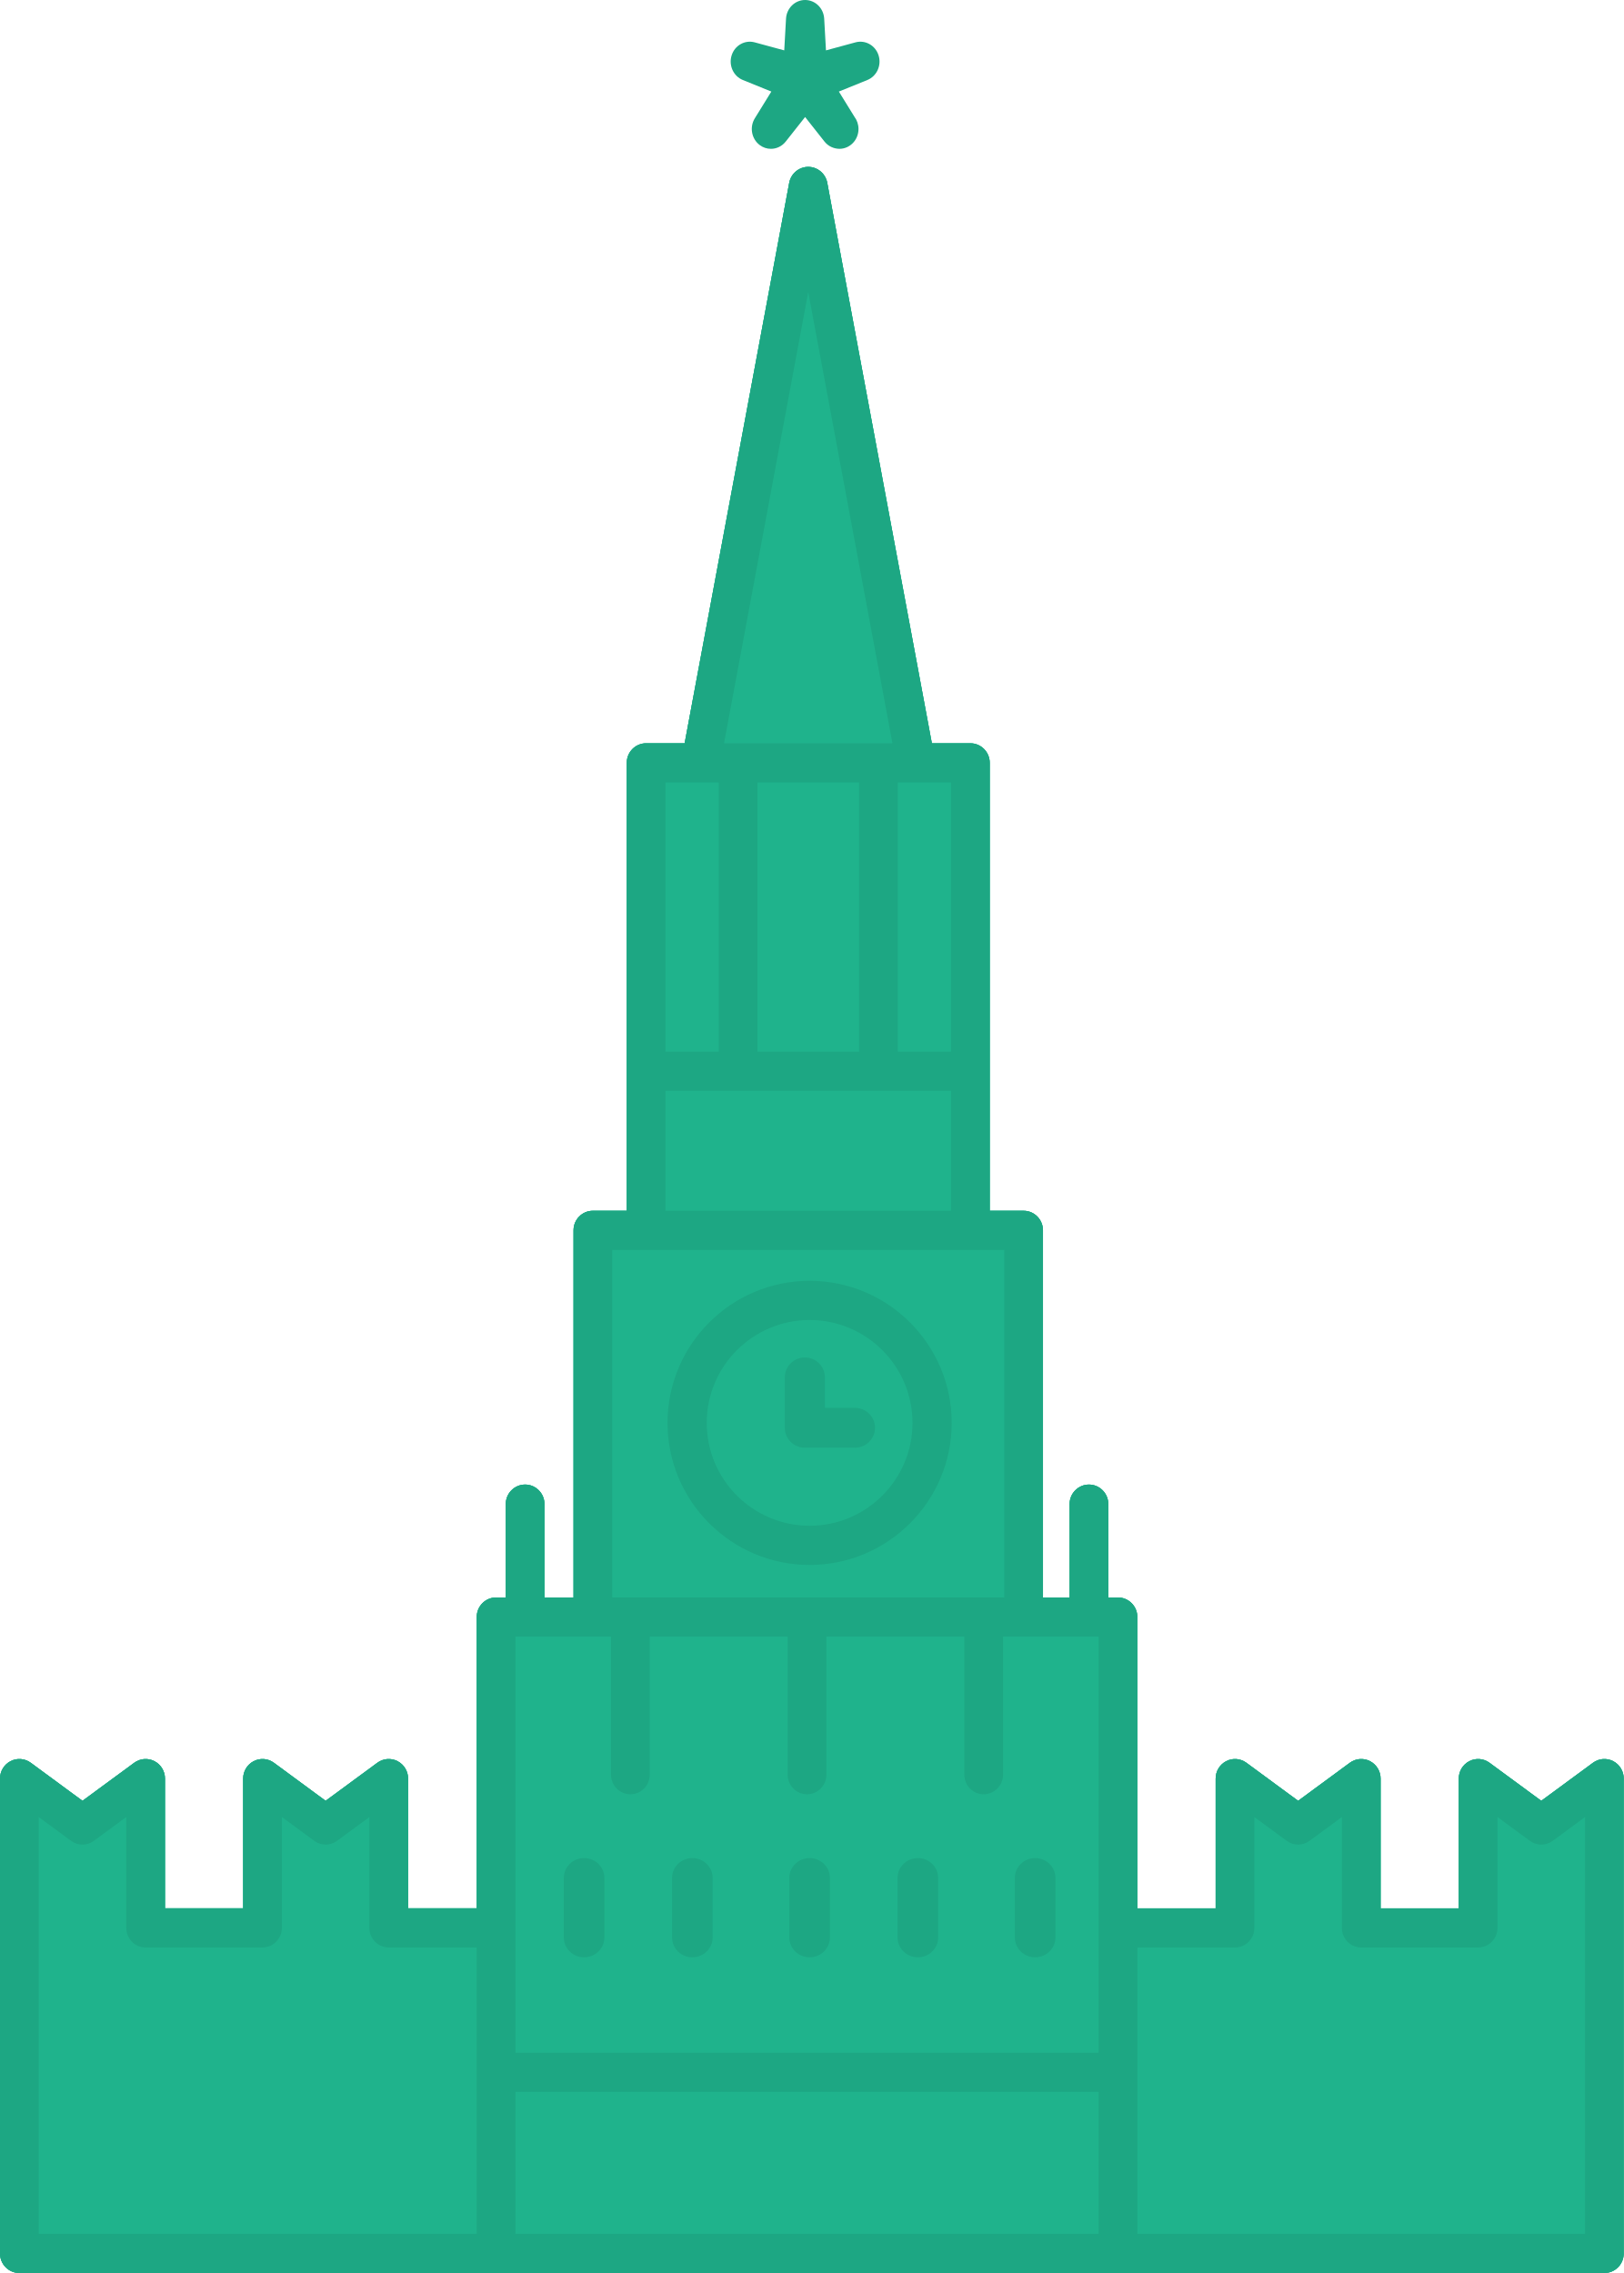
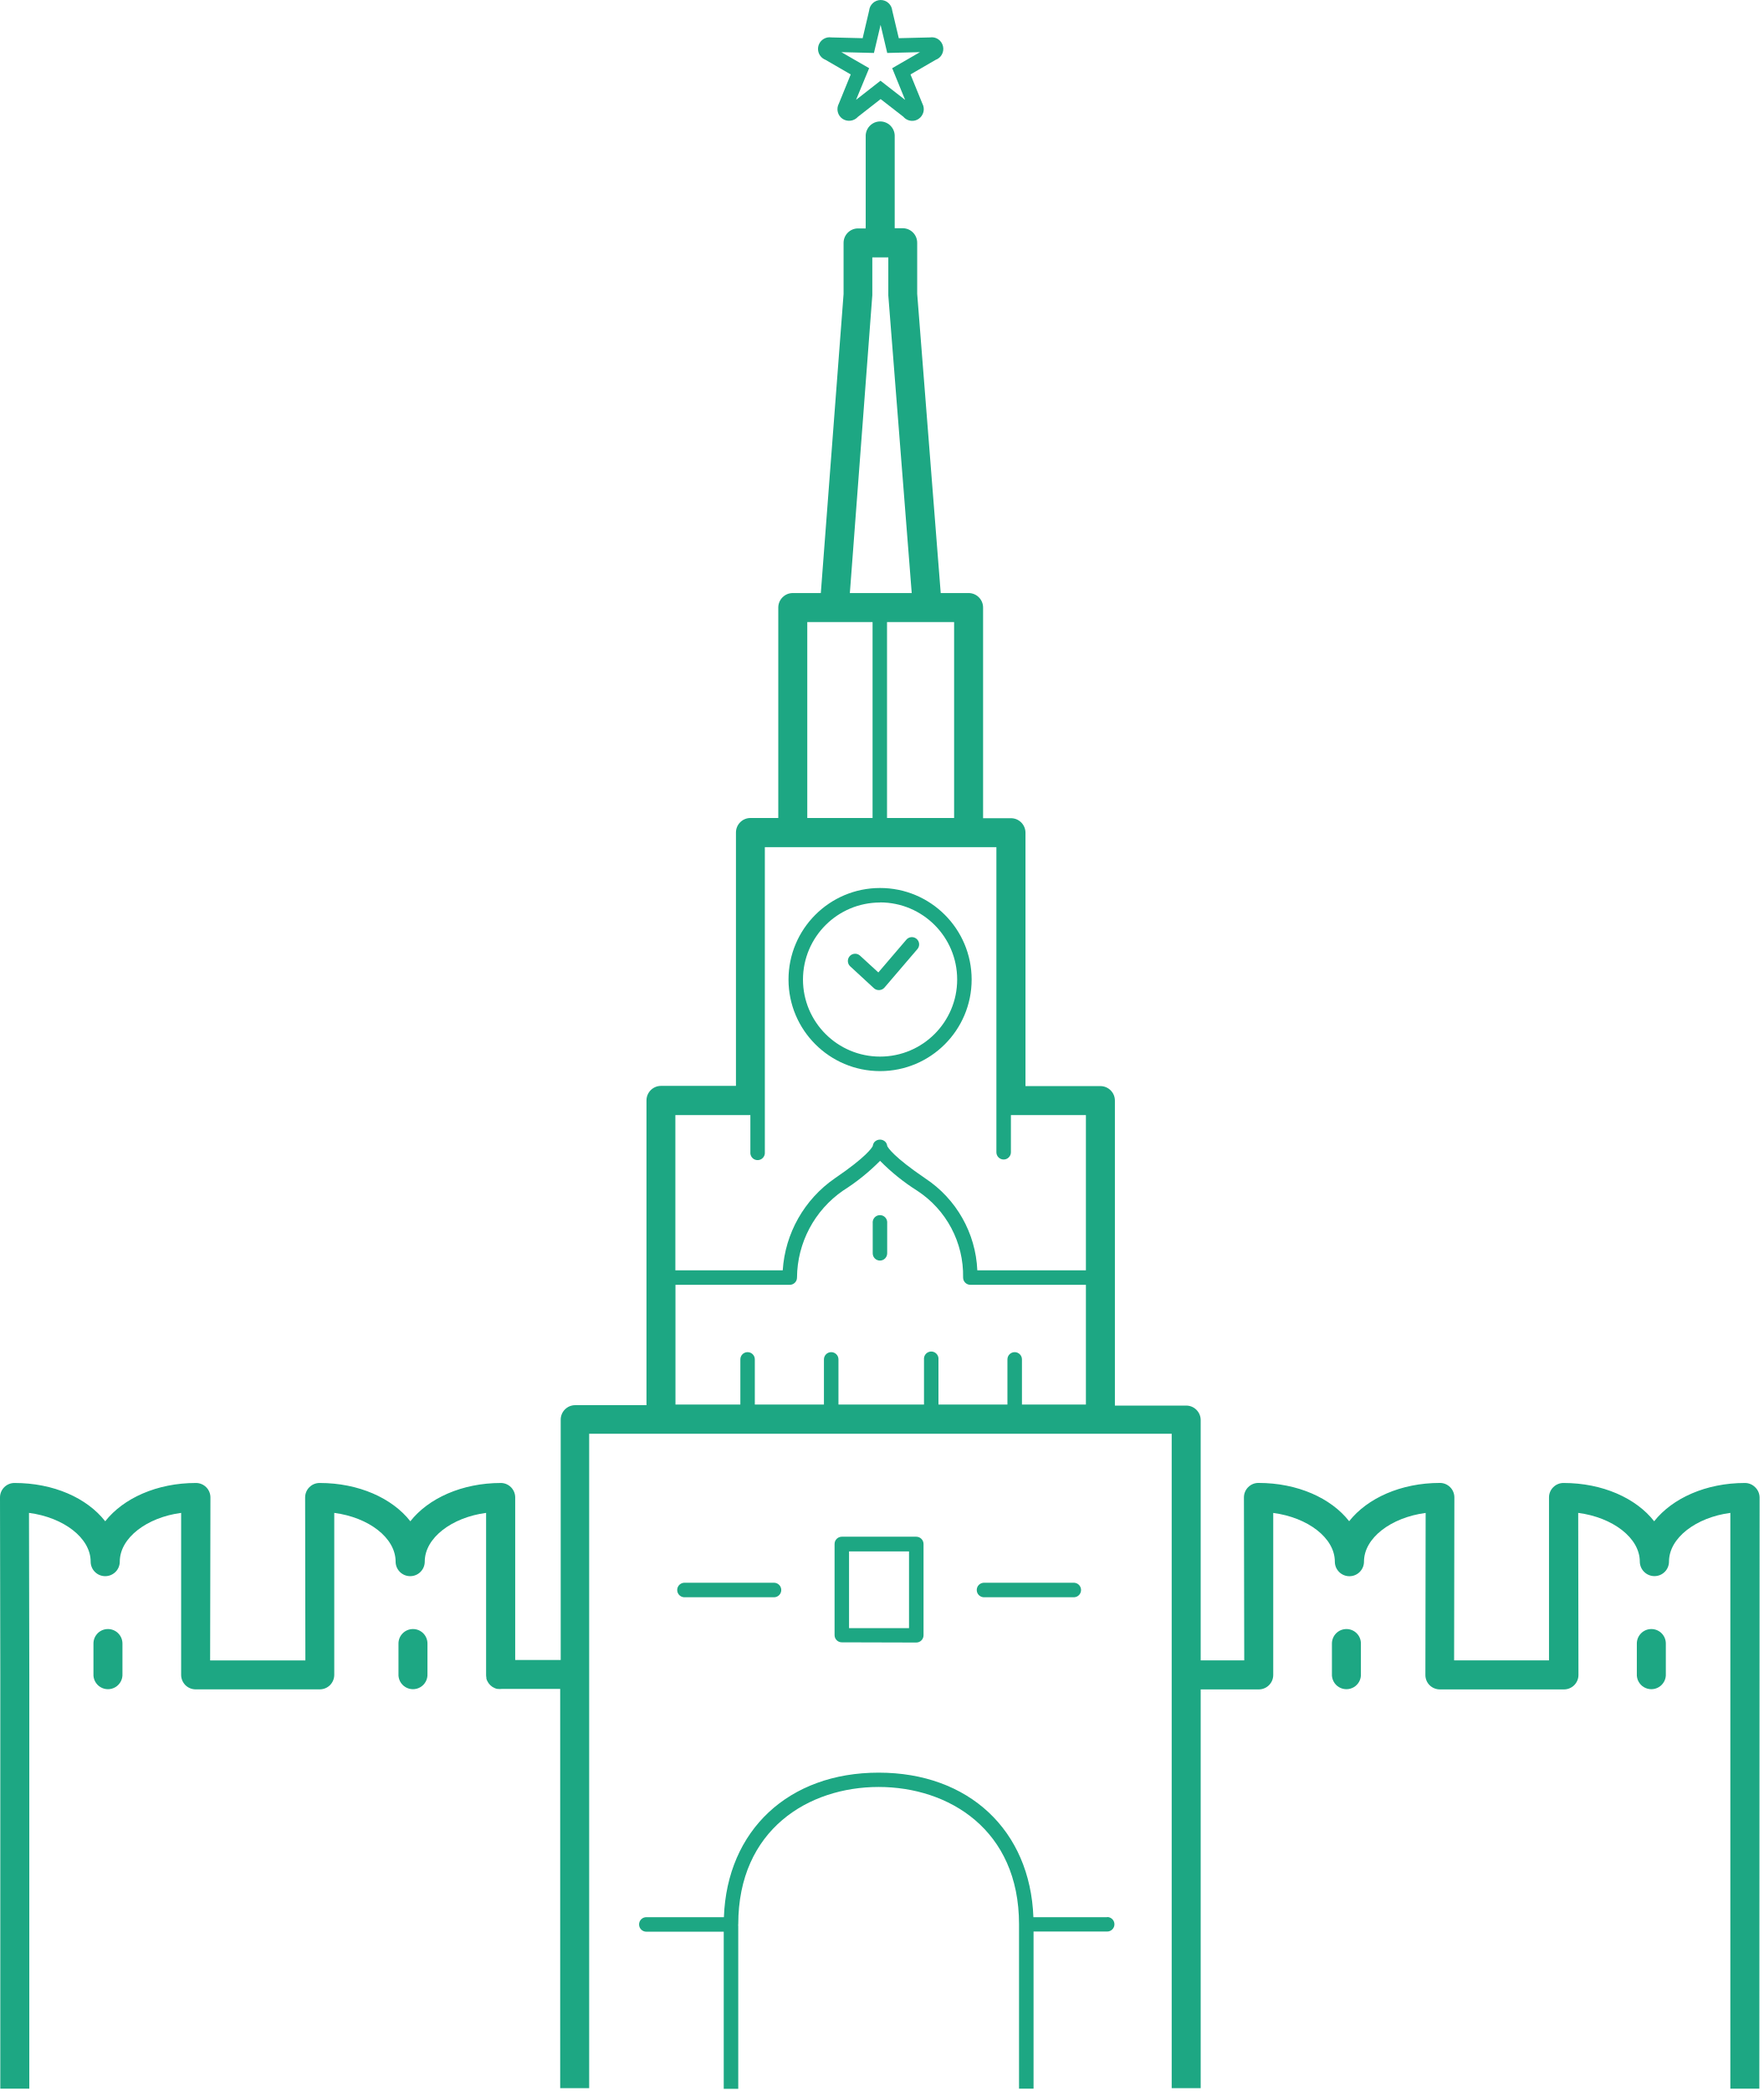
- <svg xmlns="http://www.w3.org/2000/svg" xmlns:xlink="http://www.w3.org/1999/xlink" width="360" height="504" viewBox="0 0 360 504">
-   <defs>
-     <path id="a" d="M357.658 390.504a4.248 4.248 0 0 0-4.473.357l-11.468 8.437-11.48-8.437a4.249 4.249 0 0 0-4.47-.356 4.351 4.351 0 0 0-2.344 3.87v28.764h-17.33v-28.764a4.348 4.348 0 0 0-2.344-3.87 4.248 4.248 0 0 0-4.473.358l-11.468 8.436-11.469-8.436a4.253 4.253 0 0 0-4.472-.358 4.349 4.349 0 0 0-2.343 3.87v28.764h-17.362v-64.583c0-2.398-1.922-4.342-4.292-4.342h-2.146V333.52c0-2.398-1.922-4.342-4.292-4.342s-4.292 1.944-4.292 4.342v20.695h-5.902v-81.406c0-2.398-1.922-4.342-4.292-4.342h-7.511v-99.315c0-2.398-1.922-4.342-4.292-4.342h-8.54L183.413 40.536c-.383-2.051-2.154-3.536-4.218-3.536-2.063 0-3.835 1.485-4.218 3.536L151.79 164.808h-8.54c-2.37 0-4.292 1.944-4.292 4.342v99.315h-7.511c-2.37 0-4.292 1.944-4.292 4.342v81.406h-6.439v-20.695c0-2.398-1.921-4.342-4.292-4.342-2.37 0-4.292 1.944-4.292 4.342v20.695h-2.146c-2.37 0-4.292 1.944-4.292 4.342v64.582H90.48v-28.763a4.348 4.348 0 0 0-2.345-3.87 4.248 4.248 0 0 0-4.472.357l-11.469 8.437-11.468-8.437a4.253 4.253 0 0 0-4.473-.357 4.35 4.35 0 0 0-2.344 3.87v28.763h-17.33v-28.763a4.351 4.351 0 0 0-2.343-3.87 4.256 4.256 0 0 0-4.471.356l-11.479 8.437-11.468-8.437a4.253 4.253 0 0 0-4.472-.357A4.35 4.35 0 0 0 0 394.373v105.285C0 502.056 1.922 504 4.292 504h351.416c2.37 0 4.292-1.944 4.292-4.342V394.373a4.345 4.345 0 0 0-2.342-3.869z" />
-   </defs>
-   <g fill="none" fill-rule="evenodd">
-     <g>
-       <use fill="#1FB38C" xlink:href="#a" />
-       <path stroke="#1FB38C" d="M357.429 390.949a3.748 3.748 0 0 0-3.947.315l-11.765 8.655-.296-.218-11.48-8.437a3.749 3.749 0 0 0-3.945-.314 3.851 3.851 0 0 0-2.073 3.425v29.264h-18.33v-29.264c0-1.447-.801-2.77-2.073-3.425a3.748 3.748 0 0 0-3.947.315l-11.765 8.655-11.765-8.655a3.752 3.752 0 0 0-3.947-.315 3.849 3.849 0 0 0-2.072 3.425v29.264h-18.362v-65.083c0-2.123-1.7-3.842-3.792-3.842h-2.646V333.52c0-2.123-1.7-3.842-3.792-3.842-2.093 0-3.792 1.719-3.792 3.842v21.195h-6.902v-81.906c0-2.123-1.7-3.842-3.792-3.842h-8.011v-99.815c0-2.123-1.7-3.842-3.792-3.842h-8.956L182.923 40.63c-.34-1.816-1.905-3.129-3.727-3.129-1.822 0-3.387 1.313-3.726 3.128l-23.265 124.68h-8.955c-2.093 0-3.792 1.719-3.792 3.842v99.815h-8.011c-2.093 0-3.792 1.72-3.792 3.842v81.906h-7.439v-21.195c0-2.123-1.699-3.842-3.792-3.842s-3.792 1.719-3.792 3.842v21.195h-2.646c-2.093 0-3.792 1.72-3.792 3.842v65.082H89.98v-29.263c0-1.447-.802-2.77-2.074-3.425a3.748 3.748 0 0 0-3.947.315l-11.765 8.655-.296-.218-11.469-8.437a3.752 3.752 0 0 0-3.947-.315 3.85 3.85 0 0 0-2.073 3.425v29.263h-18.33v-29.263a3.851 3.851 0 0 0-2.072-3.425 3.755 3.755 0 0 0-3.946.314l-11.775 8.655-.295-.217-11.47-8.438a3.752 3.752 0 0 0-3.946-.315A3.85 3.85 0 0 0 .5 394.373v105.285c0 2.123 1.7 3.842 3.792 3.842h351.416c2.093 0 3.792-1.719 3.792-3.842V394.372c0-1.445-.8-2.768-2.071-3.423z" />
-     </g>
-     <path fill="#1DA783" fill-rule="nonzero" d="M179.5 284c-17.37 0-31.5 14.132-31.5 31.5 0 17.368 14.13 31.5 31.5 31.5 17.37 0 31.5-14.132 31.5-31.5 0-17.368-14.13-31.5-31.5-31.5zm0 54.31c-12.578 0-22.81-10.233-22.81-22.81 0-12.577 10.232-22.81 22.81-22.81s22.81 10.233 22.81 22.81c0 12.577-10.232 22.81-22.81 22.81zM129.5 412c-2.485 0-4.5 1.97-4.5 4.4v13.2c0 2.43 2.015 4.4 4.5 4.4s4.5-1.97 4.5-4.4v-13.2c0-2.43-2.015-4.4-4.5-4.4zM153.5 412c-2.485 0-4.5 1.97-4.5 4.4v13.2c0 2.43 2.015 4.4 4.5 4.4s4.5-1.97 4.5-4.4v-13.2c0-2.43-2.015-4.4-4.5-4.4zM179.5 412c-2.485 0-4.5 1.97-4.5 4.4v13.2c0 2.43 2.015 4.4 4.5 4.4s4.5-1.97 4.5-4.4v-13.2c0-2.43-2.015-4.4-4.5-4.4zM203.5 412c-2.485 0-4.5 1.97-4.5 4.4v13.2c0 2.43 2.015 4.4 4.5 4.4s4.5-1.97 4.5-4.4v-13.2c0-2.43-2.015-4.4-4.5-4.4zM229.5 412c-2.485 0-4.5 1.97-4.5 4.4v13.2c0 2.43 2.015 4.4 4.5 4.4s4.5-1.97 4.5-4.4v-13.2c0-2.43-2.015-4.4-4.5-4.4zM164.697 17.74l6.317 2.561-3.66 5.925c-1.212 1.962-.74 4.563 1.077 5.934.75.566 1.622.84 2.49.84 1.228 0 2.445-.553 3.28-1.61l4.3-5.443 4.298 5.443c.847 1.071 2.096 1.598 3.331 1.61 2.327-.018 4.208-1.98 4.208-4.399 0-1.02-.335-1.958-.896-2.705l-3.456-5.594 6.317-2.561c2.091-.847 3.182-3.24 2.489-5.457-.694-2.215-2.93-3.477-5.105-2.896l-6.56 1.781-.395-7.027C182.602 1.817 180.746 0 178.5 0c-2.245 0-4.1 1.817-4.231 4.142l-.395 7.027-6.56-1.781c-2.173-.583-4.412.68-5.105 2.896-.695 2.215.397 4.608 2.488 5.456z" />
-     <path fill="#1DA783" fill-rule="nonzero" d="M357.658 390.504a4.248 4.248 0 0 0-4.473.357l-11.468 8.437-11.48-8.437a4.249 4.249 0 0 0-4.47-.356 4.351 4.351 0 0 0-2.344 3.87v28.764h-17.33v-28.764a4.348 4.348 0 0 0-2.344-3.87 4.248 4.248 0 0 0-4.473.358l-11.468 8.436-11.469-8.436a4.253 4.253 0 0 0-4.472-.358 4.349 4.349 0 0 0-2.343 3.87v28.764h-17.362v-64.583c0-2.398-1.922-4.342-4.292-4.342h-2.146V333.52c0-2.398-1.922-4.342-4.292-4.342s-4.292 1.944-4.292 4.342v20.695h-5.902v-81.406c0-2.398-1.922-4.342-4.292-4.342h-7.511v-99.315c0-2.398-1.922-4.342-4.292-4.342h-8.54L183.413 40.536c-.383-2.051-2.154-3.536-4.218-3.536-2.063 0-3.835 1.485-4.218 3.536L151.79 164.808h-8.54c-2.37 0-4.292 1.944-4.292 4.342v99.315h-7.511c-2.37 0-4.292 1.944-4.292 4.342v81.406h-6.439v-20.695c0-2.398-1.921-4.342-4.292-4.342-2.37 0-4.292 1.944-4.292 4.342v20.695h-2.146c-2.37 0-4.292 1.944-4.292 4.342v64.582H90.48v-28.763a4.348 4.348 0 0 0-2.345-3.87 4.248 4.248 0 0 0-4.472.357l-11.469 8.437-11.468-8.437a4.253 4.253 0 0 0-4.473-.357 4.35 4.35 0 0 0-2.344 3.87v28.763h-17.33v-28.763a4.351 4.351 0 0 0-2.343-3.87 4.256 4.256 0 0 0-4.471.356l-11.479 8.437-11.468-8.437a4.253 4.253 0 0 0-4.472-.357A4.35 4.35 0 0 0 0 394.373v105.285C0 502.056 1.922 504 4.292 504h351.416c2.37 0 4.292-1.944 4.292-4.342V394.373a4.345 4.345 0 0 0-2.342-3.869zm-243.38-27.607h21.193v30.609c0 2.397 1.921 4.341 4.292 4.341 2.37 0 4.292-1.944 4.292-4.341v-30.61h30.58v30.61c0 2.397 1.923 4.341 4.293 4.341s4.292-1.944 4.292-4.341v-30.61h30.581v30.61c0 2.397 1.922 4.341 4.292 4.341s4.293-1.944 4.293-4.341v-30.61h21.192v92.261h-129.3v-92.26zm96.573-129.708h-11.804v-59.698h11.804v59.698zm-20.388-59.698v59.698H167.93v-59.698h22.533zM179.196 64.75l18.67 100.058h-37.34l18.67-100.058zm-19.85 108.741v59.698h-11.804v-59.698h11.803zm-11.804 68.382h63.309v26.592h-63.309v-26.592zm-11.803 35.276h86.915v77.064h-86.915V277.15zM8.585 402.899l7.177 5.278a4.256 4.256 0 0 0 5.047.001l7.188-5.284v24.584c0 2.398 1.922 4.342 4.292 4.342h25.914c2.37 0 4.292-1.944 4.292-4.342v-24.58l7.177 5.278a4.252 4.252 0 0 0 5.048 0l7.177-5.278v24.58c0 2.398 1.921 4.342 4.292 4.342h19.507v63.497H8.587v-92.418h-.002zm105.693 92.419V463.84h129.3v31.477h-129.3zm237.139 0h-99.255V431.82h21.654c2.37 0 4.292-1.944 4.292-4.342V402.9l7.176 5.278a4.252 4.252 0 0 0 5.049 0l7.176-5.278v24.58c0 2.398 1.922 4.342 4.292 4.342h25.914c2.37 0 4.292-1.944 4.292-4.342v-24.584l7.188 5.284a4.254 4.254 0 0 0 5.048 0l7.176-5.28v92.419h-.002z" />
-     <path fill="#1DA783" fill-rule="nonzero" d="M189.556 312.172h-6.667v-6.758c0-2.438-1.99-4.414-4.445-4.414-2.454 0-4.444 1.976-4.444 4.414v11.172c0 2.438 1.99 4.414 4.444 4.414h11.112c2.454 0 4.444-1.976 4.444-4.414 0-2.437-1.99-4.414-4.444-4.414z" />
+ <svg xmlns="http://www.w3.org/2000/svg" width="345" height="409" viewBox="0 0 345 409">
+   <g fill="#1DA783" fill-rule="nonzero">
+     <path d="M161.48 11.71l4.92 2.85-2.32 5.7a2.29 2.29 0 0 0 .74 3 2.33 2.33 0 0 0 3-.42l4.43-3.46 4.45 3.46a2.27 2.27 0 0 0 1.72.8c.445.002.88-.13 1.25-.38a2.29 2.29 0 0 0 .74-3l-2.32-5.7 4.91-2.85a2.28 2.28 0 0 0 1.45-2.66 2.31 2.31 0 0 0-1-1.42 2.27 2.27 0 0 0-1.54-.31l-6.11.15-1.28-5.4A2.28 2.28 0 0 0 172.25 0 2.29 2.29 0 0 0 170 2.07l-1.27 5.4-6.11-.15a2.24 2.24 0 0 0-1.54.31 2.28 2.28 0 0 0 .42 4.08h-.02zm9.46-1.35l1.3-5.5 1.3 5.5 6.4-.16-5.43 3.14 2.53 6.2-4.82-3.75-4.78 3.74 2.56-6.19-5.43-3.14 6.37.16zM323 318.64a2.84 2.84 0 0 0-2.84 2.83v5.93a2.84 2.84 0 1 0 5.67 0v-5.93a2.83 2.83 0 0 0-2.83-2.83zM263.36 318.64a2.84 2.84 0 0 0-2.84 2.83v5.93a2.84 2.84 0 1 0 5.67 0v-5.93a2.83 2.83 0 0 0-2.83-2.83zM21.11 318.64a2.83 2.83 0 0 0-2.83 2.83v5.93a2.84 2.84 0 1 0 5.67 0v-5.93a2.84 2.84 0 0 0-2.84-2.83z" />
+     <path d="M343.3 290.9a2.83 2.83 0 0 0-2-.83c-7.65 0-14.2 3-17.75 7.49-3.54-4.52-10.09-7.49-17.74-7.49-.75 0-1.47.3-2 .83a2.8 2.8 0 0 0-.83 2v31.87h-18.56l.05-31.87a2.83 2.83 0 0 0-2.83-2.84c-7.65 0-14.2 3-17.75 7.49-3.54-4.52-10.09-7.49-17.74-7.49a2.83 2.83 0 0 0-2.84 2.84l.06 31.87h-8.52v-47a2.84 2.84 0 0 0-2.84-2.84h-13.94v-59.65a2.84 2.84 0 0 0-2.83-2.84h-14.66v-49.56a2.84 2.84 0 0 0-2.84-2.84h-5.45v-41.2a2.84 2.84 0 0 0-2.83-2.84H184l-4.6-58.53v-10a2.84 2.84 0 0 0-2.84-2.83H175V26.76a2.84 2.84 0 1 0-5.67 0v17.92h-1.56a2.83 2.83 0 0 0-2.77 2.83v10L160.55 116h-5.48a2.84 2.84 0 0 0-2.84 2.84V160h-5.45a2.84 2.84 0 0 0-2.83 2.84v49.56h-14.67a2.84 2.84 0 0 0-2.83 2.84v59.61h-13.94a2.84 2.84 0 0 0-2.84 2.84v47h-8.9v-31.87a2.83 2.83 0 0 0-2.77-2.75c-7.65 0-14.2 3-17.74 7.49-3.54-4.52-10.09-7.49-17.74-7.49a2.83 2.83 0 0 0-2.84 2.84l.05 31.87H41.1l.06-31.87a2.83 2.83 0 0 0-2.84-2.84c-7.65 0-14.2 3-17.74 7.49-3.58-4.56-10.09-7.49-17.75-7.49A2.83 2.83 0 0 0 0 292.91l.06 34.7v80.93h5.67v-80.93l-.06-31.69c6.77.89 12.06 4.9 12.06 9.53a2.85 2.85 0 1 0 5.7 0c0-4.63 5.28-8.64 12-9.53v31.69a2.87 2.87 0 0 0 .83 2c.53.53 1.25.828 2 .83h24.29a2.84 2.84 0 0 0 2-.83 2.87 2.87 0 0 0 .83-2v-31.69c6.77.89 12 4.9 12 9.53a2.85 2.85 0 1 0 5.7 0c0-4.63 5.28-8.64 12-9.53v31.69a2.21 2.21 0 0 0 .05.51v.17c0 .06.06.22.1.33l.09.19c.042.094.092.184.15.27.033.059.07.116.11.17l.2.24.14.15.26.21.14.11c.11.066.224.126.34.18l.12.06c.153.07.314.121.48.15h.06c.282.04.568.04.85 0h11.4v78.09h5.67v-128h113.94v128h5.67v-77.99h11.36a2.83 2.83 0 0 0 2.83-2.83v-31.69c6.77.89 12.05 4.9 12.05 9.53a2.85 2.85 0 1 0 5.7 0c0-4.63 5.29-8.64 12.06-9.53l-.05 31.69a2.82 2.82 0 0 0 .82 2 2.87 2.87 0 0 0 2 .83h24.29a2.83 2.83 0 0 0 2.83-2.84l-.05-31.69c6.77.89 12.05 4.9 12.05 9.53a2.87 2.87 0 0 0 2.87 2.84 2.84 2.84 0 0 0 2.84-2.84c0-4.63 5.28-8.64 12-9.53v112.62h5.67l.05-115.64a2.83 2.83 0 0 0-.87-2zm-197.07-26.42a1.41 1.41 0 0 0-1.42 1.42v8.83h-12.69v-23.42h22.36a1.41 1.41 0 0 0 1.41-1.42 20.88 20.88 0 0 1 9-17 41.06 41.06 0 0 0 7.25-5.83 40.48 40.48 0 0 0 7.24 5.83 19.82 19.82 0 0 1 9 17c0 .784.636 1.42 1.42 1.42h22.6v23.42h-12.51v-8.83a1.42 1.42 0 0 0-2.84 0v8.83h-13.49v-8.83a1.42 1.42 0 1 0-2.83 0v8.83H164v-8.83a1.42 1.42 0 0 0-2.84 0v8.83h-13.52v-8.83a1.41 1.41 0 0 0-1.41-1.42zM186.62 160H173.5v-38.33h13.12V160zm-16-102.25v-7.4h3.13v7.45l4.58 58.2h-12.1l4.39-58.25zm-12.72 63.92h12.77V160H157.9v-38.33zm-11.13 96.44v7.27a1.42 1.42 0 1 0 2.83 0v-10a.5.5 0 0 0 0-.12v-49.55h4.92c.176.015.354.015.53 0h34.39a3 3 0 0 0 .52 0h4.93v49.57a2.28 2.28 0 0 0 0 .26v9.84a1.42 1.42 0 0 0 2.84 0v-7.27h14.67v30.37h-21.24a22.71 22.71 0 0 0-10.2-18c-6.22-4.23-7.27-6-7.42-6.32a1.45 1.45 0 0 0-.31-.76 1.48 1.48 0 0 0-2.21 0 1.54 1.54 0 0 0-.31.76c-.15.32-1.21 2.1-7.42 6.32a23.72 23.72 0 0 0-10.19 18h-21v-30.37h14.67z" />
+     <path d="M80.78 318.64a2.84 2.84 0 0 0-2.84 2.83v5.93a2.84 2.84 0 1 0 5.67 0v-5.93a2.83 2.83 0 0 0-2.83-2.83zM172.11 246.57a1.42 1.42 0 0 0 1.42-1.42v-5.93a1.42 1.42 0 1 0-2.83 0v5.93c0 .78.63 1.415 1.41 1.42zM216.56 375h-14.43c-.64-17-12.64-28.27-30.27-28.27S142.22 358 141.59 375h-15.17a1.42 1.42 0 0 0 0 2.84h15.14v30.73h2.84v-31.82a.82.82 0 0 1 0-.36c0-18.55 13.79-26.86 27.46-26.86 13.67 0 27.46 8.31 27.46 26.86a1.64 1.64 0 0 0 0 .22.59.59 0 0 0 0 .14v31.79h2.84v-30.73h14.4a1.42 1.42 0 0 0 0-2.84v.03zM209.91 312.42a1.42 1.42 0 1 0 0-2.83h-17.56a1.42 1.42 0 0 0 0 2.83h17.56zM179.22 321.28c.78 0 1.415-.63 1.42-1.41V302a1.43 1.43 0 0 0-1.42-1.42h-14.57a1.42 1.42 0 0 0-1.41 1.42v17.83a1.41 1.41 0 0 0 1.41 1.41l14.57.04zm-13.15-17.82h11.73v15h-11.73v-15zM151.51 312.42a1.42 1.42 0 0 0 0-2.83H134a1.42 1.42 0 1 0 0 2.83h17.51zM170.93 193.29a1.4 1.4 0 0 0 .95.37h.12a1.41 1.41 0 0 0 1-.49l6.4-7.48a1.42 1.42 0 1 0-2.16-1.84l-5.44 6.36-3.62-3.32a1.42 1.42 0 0 0-1.92 2.09l4.67 4.31z" />
+     <path d="M172.14 209.51a17.91 17.91 0 1 0-17.91-17.9c.011 9.885 8.025 17.894 17.91 17.9zm0-33c8.328 0 15.08 6.752 15.08 15.08s-6.752 15.08-15.08 15.08-15.08-6.752-15.08-15.08c.017-8.318 6.762-15.055 15.08-15.06v-.02z" />
  </g>
</svg>
